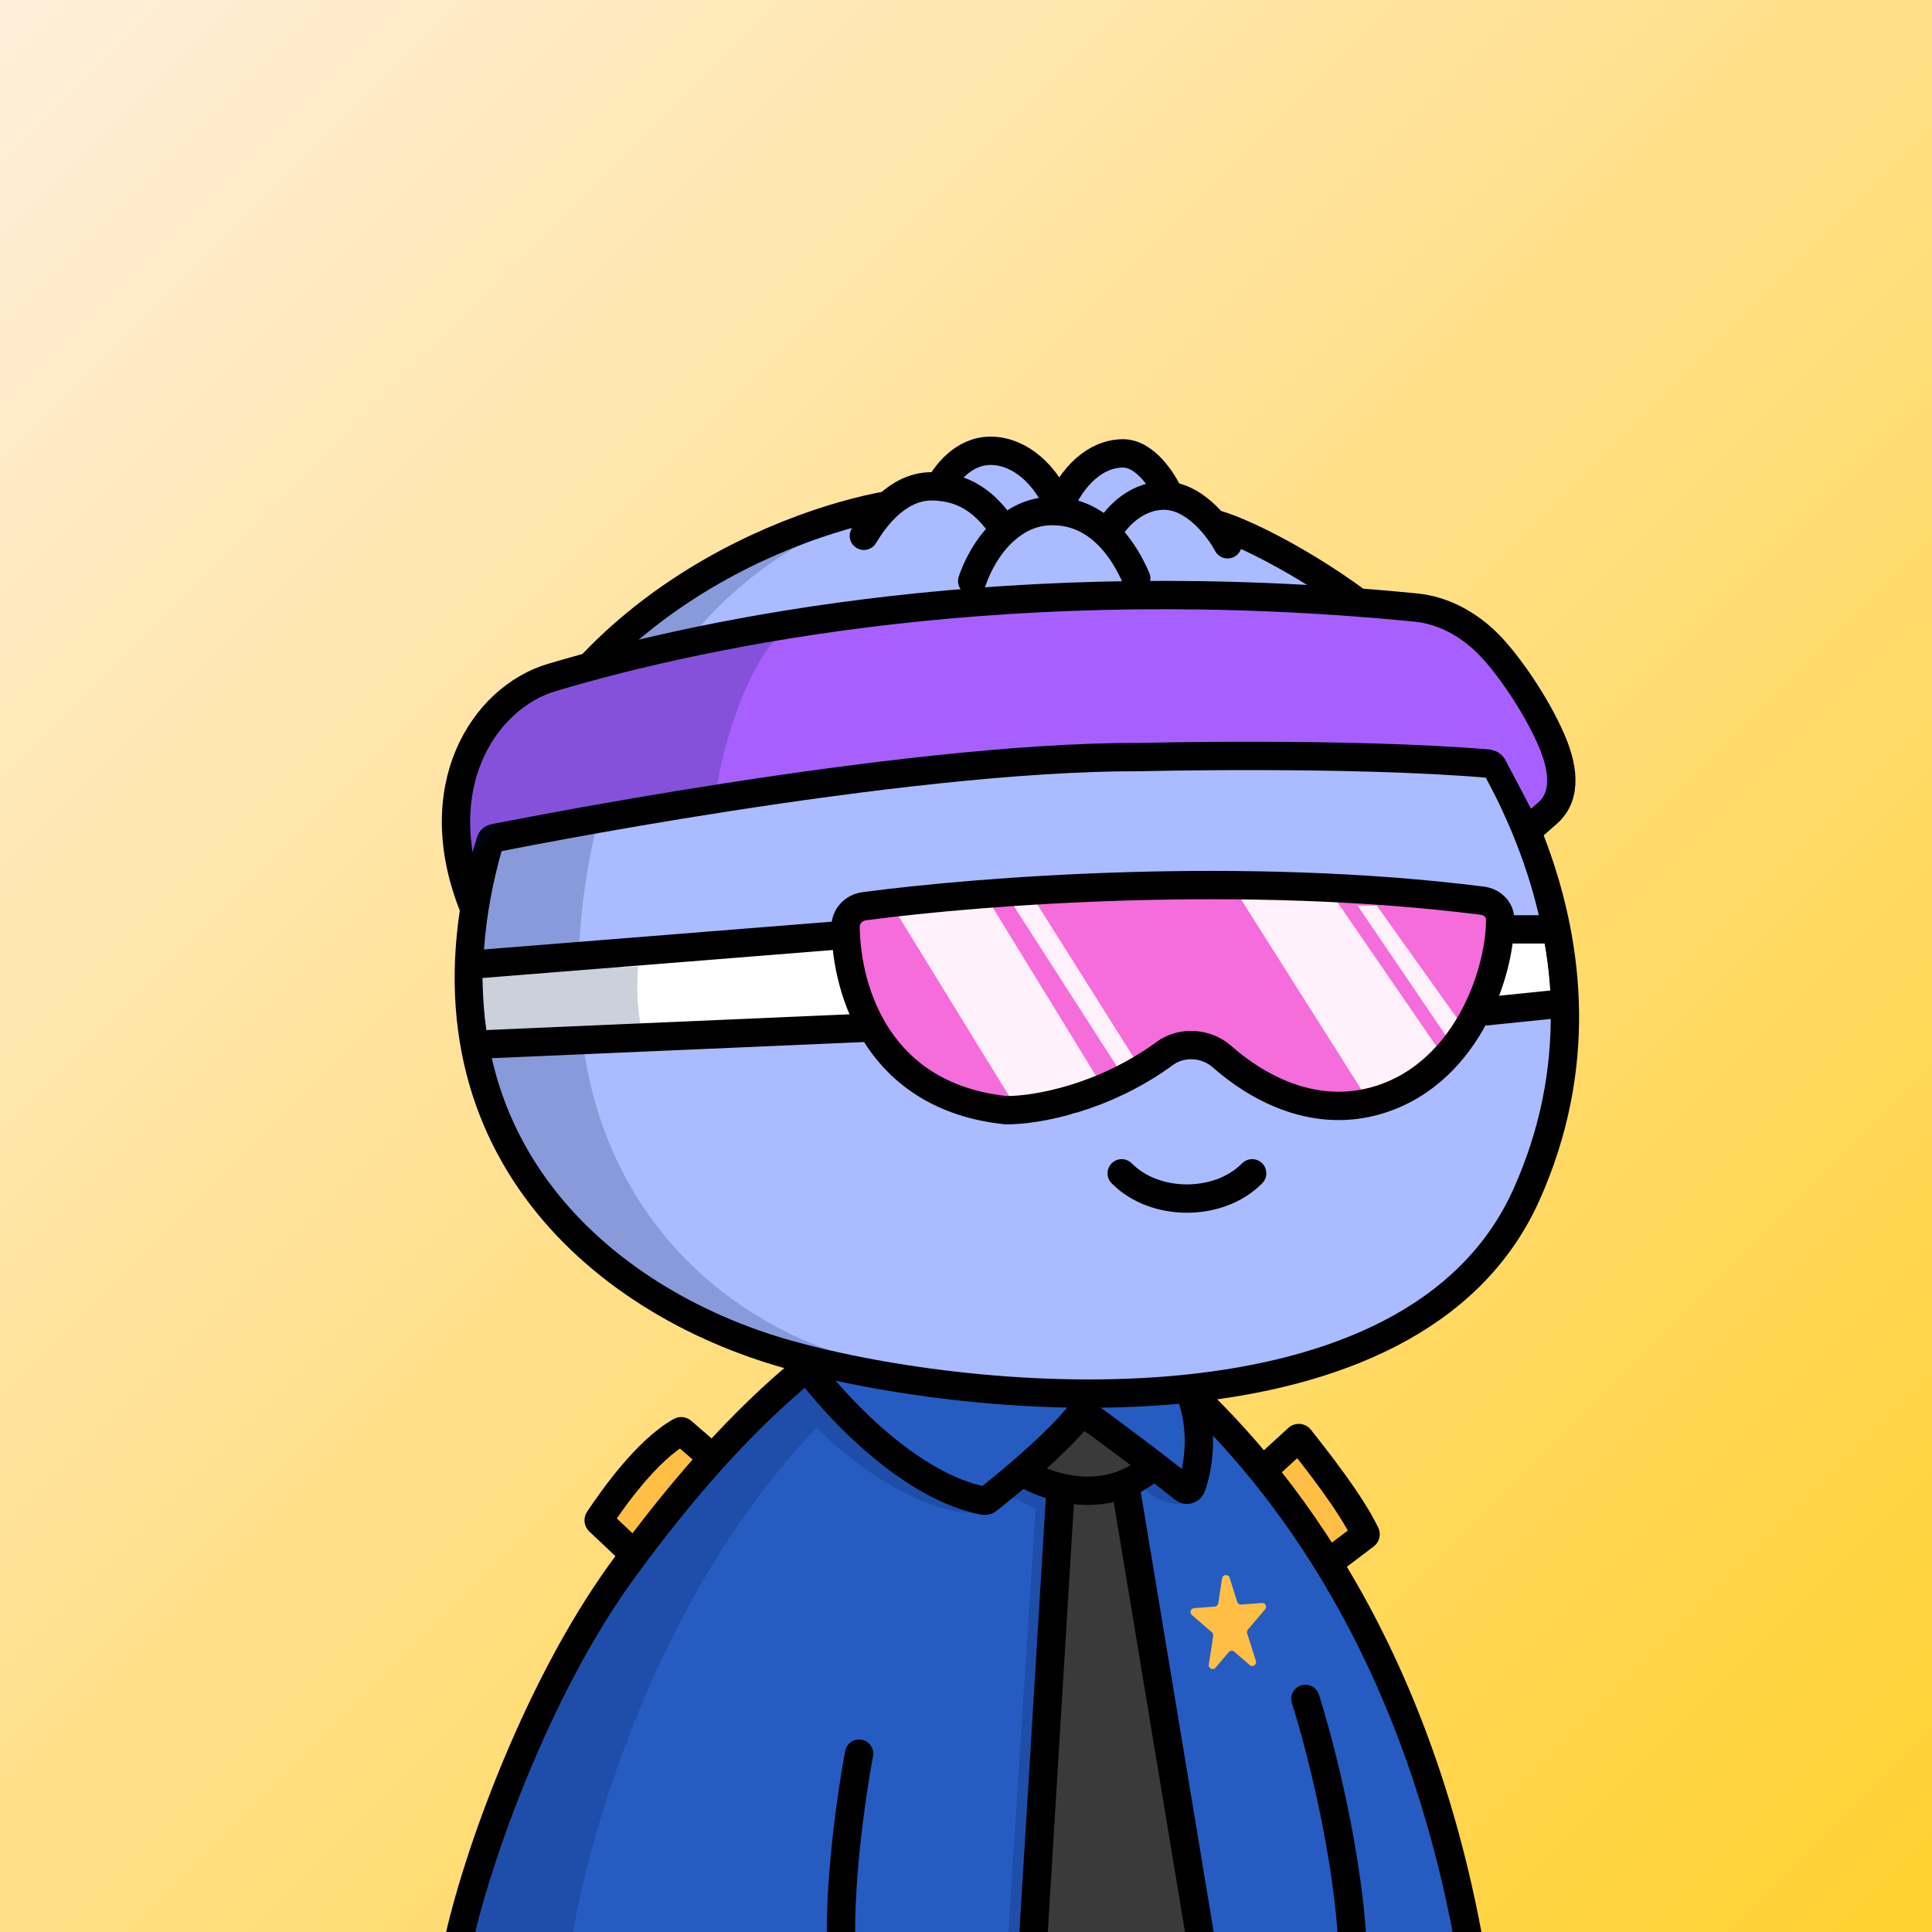
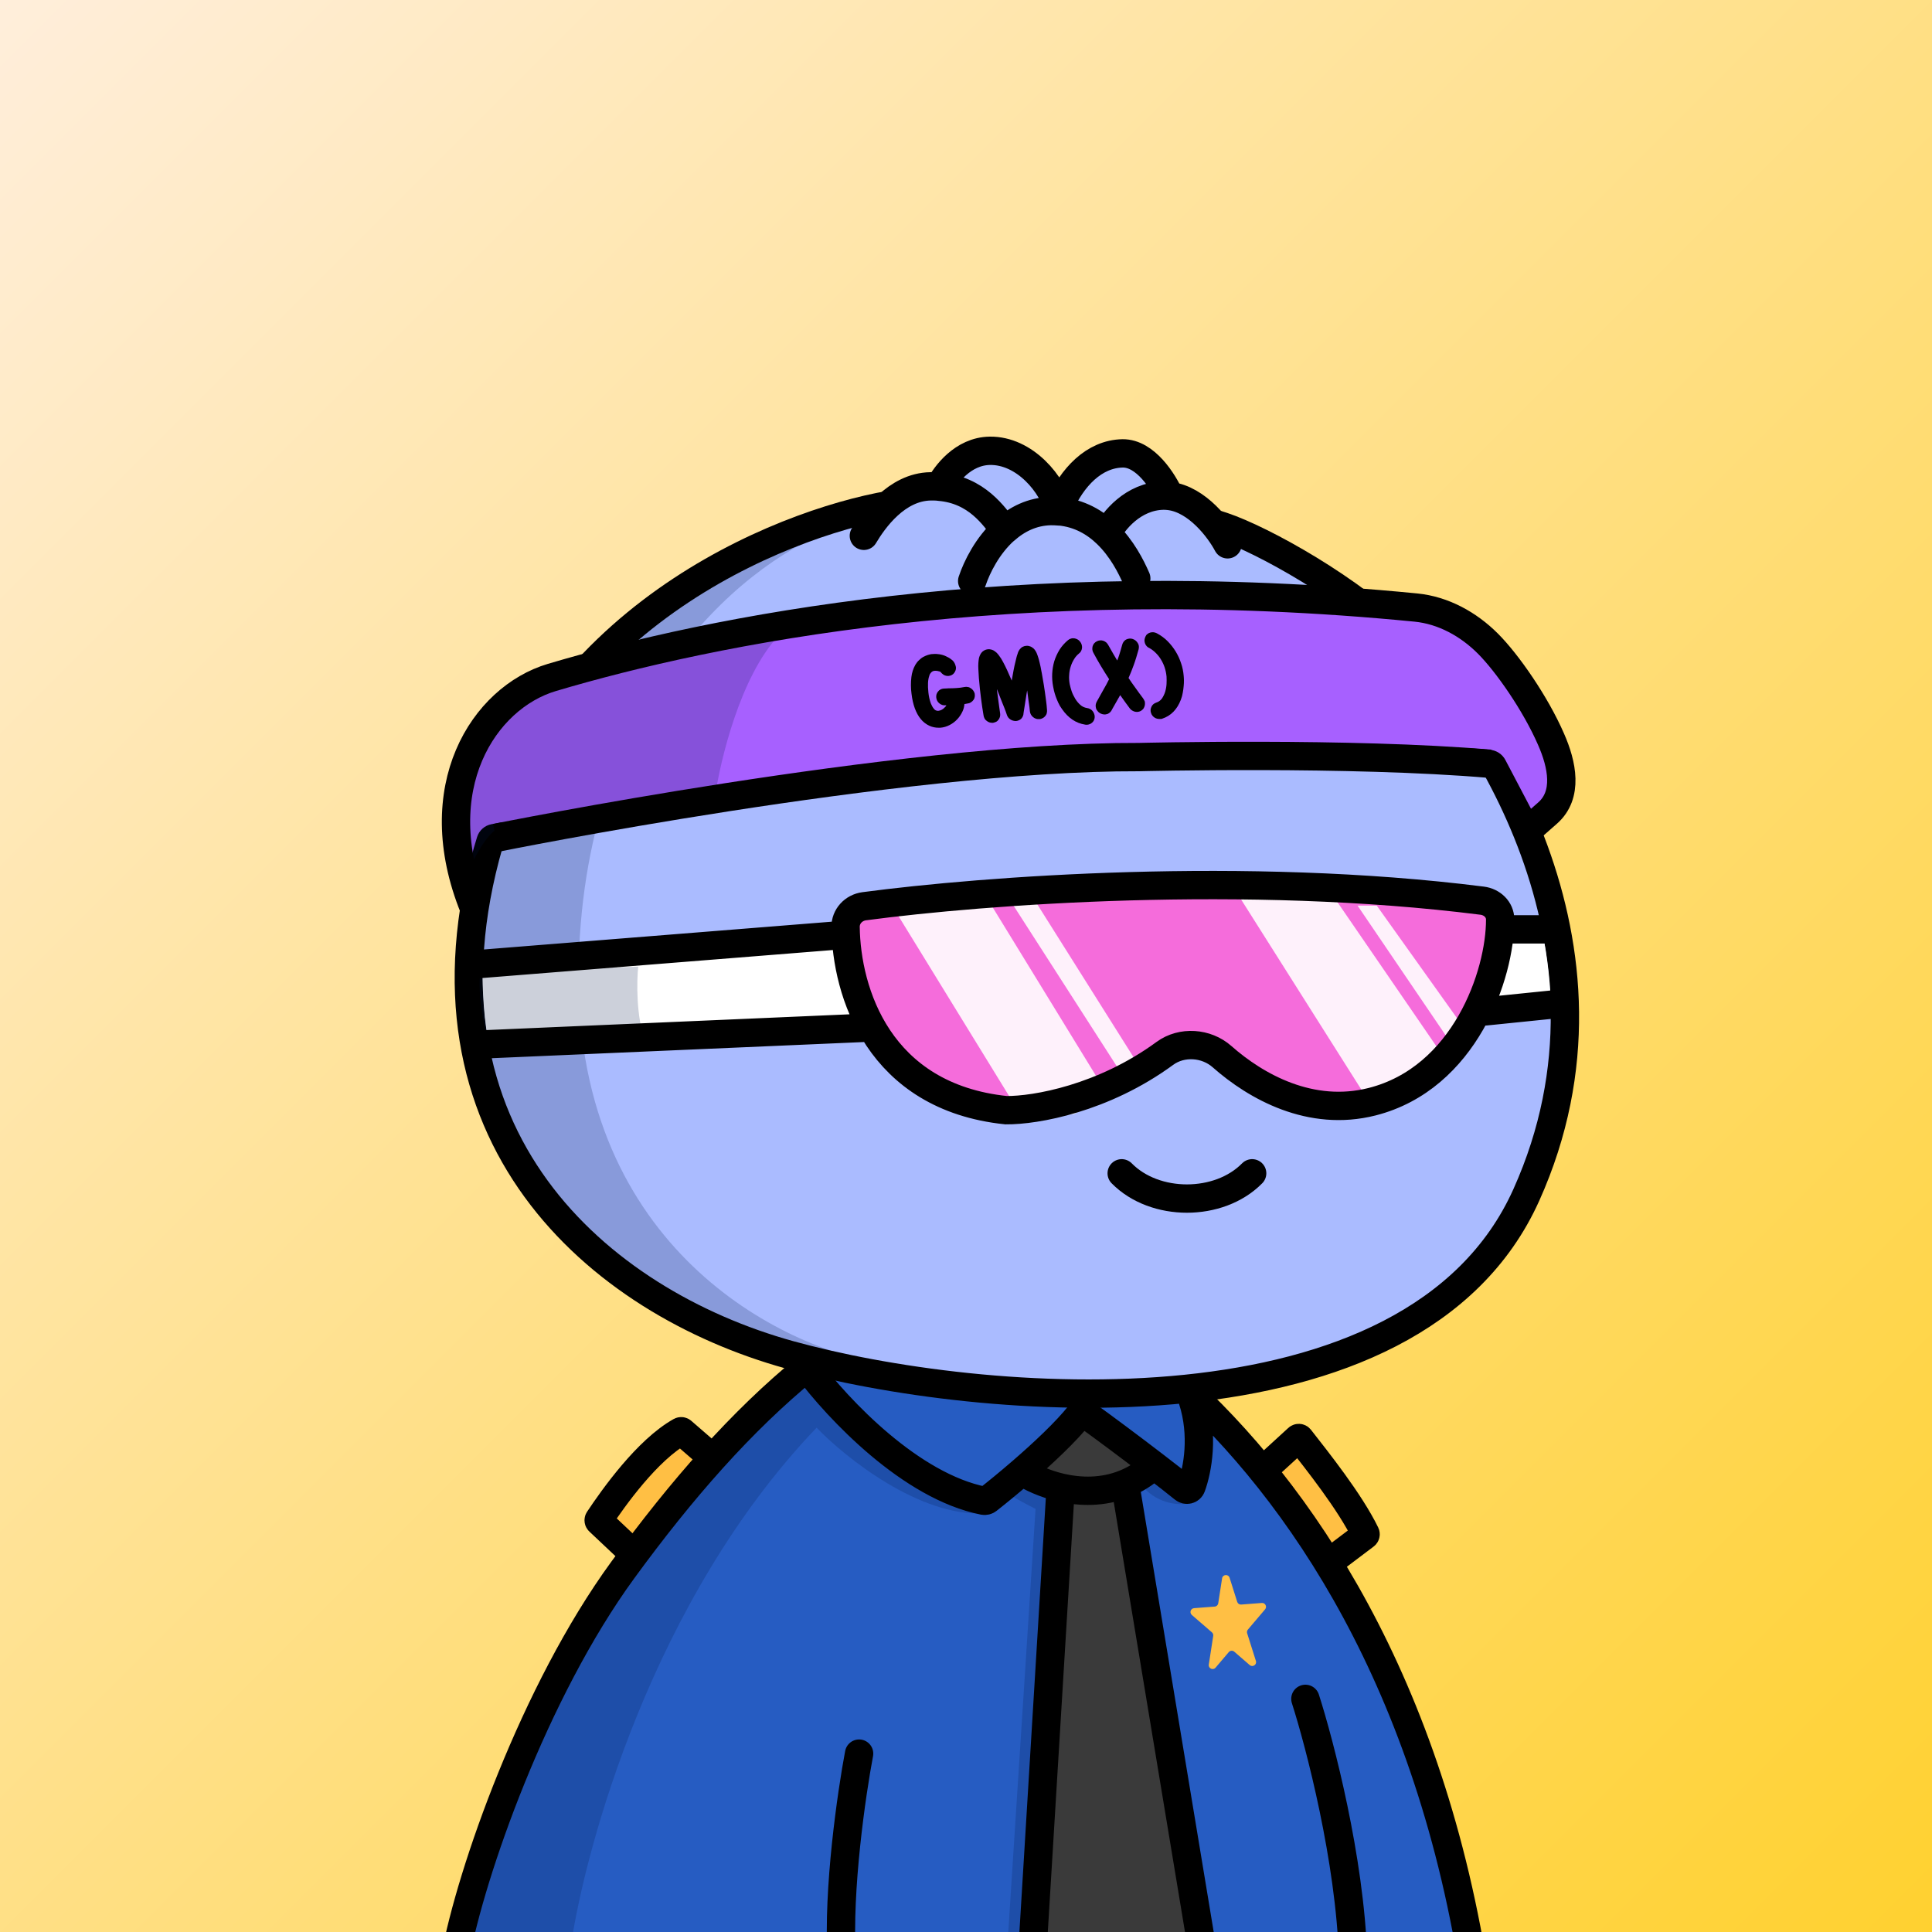
<svg xmlns="http://www.w3.org/2000/svg" preserveAspectRatio="xMidYMin meet" fill="none" viewBox="0 0 1500 1500">
  <g>
    <path fill="url(#prefix__paint0_linear_53_28789)" d="M0 0h1500v1500H0z" />
    <defs>
      <linearGradient id="prefix__paint0_linear_53_28789" x1="1500" y1="1500" x2="0" y2="0" gradientUnits="userSpaceOnUse">
        <stop stop-color="#FFD130" />
        <stop offset="1" stop-color="#FFEEDB" />
      </linearGradient>
    </defs>
    <g clip-path="url(#clip0_481_295)">
      <path d="M380.5 1417.5L349.5 1509L1140 1510L1111 1376.5L1038 1230L991.5 1152C965.167 1110.5 892.5 1024.6 812.5 1013C732.5 1001.4 660.167 1039.17 634 1059.5L568.5 1115.5L465 1243.5L380.5 1417.5Z" fill="#265CC2" />
      <path d="M409.87 1339.62C462.691 1207.98 569.086 1113.24 605.384 1082.33L632.5 1058L637.5 1059.48C599.917 1079.63 651 1067.5 648.91 1093.5L659.5 1099.5L764.5 1175C714.1 1177.8 656.5 1131.81 634 1108.47C506.332 1241.92 454.501 1434.51 443.159 1511H353.699C350.414 1508.73 357.049 1471.27 409.87 1339.62Z" fill="#001647" fill-opacity="0.2" />
      <path d="M842 1179L826.5 1505H806L819 1213.5L824 1160.5L871.5 1156.5C874.333 1159.5 879.4 1166.7 877 1171.5C874.6 1176.3 852.667 1178.5 842 1179Z" fill="#001647" fill-opacity="0.2" />
      <path d="M804 1171.5L782.5 1505H798.5L817.5 1158L794 1147.5C788.667 1150.5 779.2 1157.3 784 1160.5C788.8 1163.7 799.333 1169.17 804 1171.5Z" fill="#001647" fill-opacity="0.2" />
      <path d="M887.5 1154.5C899.9 1168.5 916.667 1168.33 921 1167.5L899 1147.5L887.5 1154.5Z" fill="#001647" fill-opacity="0.2" />
      <path d="M550 1130.5L486 1207L466 1181.5L522.5 1113.5L550 1130.5Z" fill="#FFBF44" />
      <path d="M1014.5 1126.5L988.5 1145.5L1034 1215.5L1059.5 1197L1014.5 1126.5Z" fill="#FFBF44" />
      <path d="M821.5 1160L798 1507.5H936L875 1145L902.5 1139.5L842.5 1101L792 1145L821.5 1160Z" fill="#3A3A3A" />
      <path d="M353.5 1519.5C365.5 1454.33 414.5 1313.6 483.5 1219C529.307 1156.2 575.854 1103.13 626.504 1061.8M1142.5 1519.5C1103.44 1290.29 1000.08 1146.05 905.02 1064.27C826.037 996.323 710.273 994.302 629.137 1059.66C628.258 1060.37 627.38 1061.08 626.504 1061.8M1013.5 1319C1024.83 1354.33 1048.1 1443.9 1050.5 1519.5M667 1361.5C661.167 1392.33 650.3 1467.1 653.5 1519.5M926 1087C934.762 1114.34 929.833 1141.11 925.003 1154.27C924.105 1156.72 921.076 1157.36 919.054 1155.71C913.678 1151.34 905.408 1144.87 896 1137.66M793.42 1142.5C783.296 1151.26 773.753 1159.03 766.905 1164.4C766.012 1165.1 764.867 1165.39 763.753 1165.17C707.225 1153.99 651.021 1094.56 626.504 1061.8M793.42 1142.5C809.829 1128.31 827.763 1111.55 838.219 1098.32C839.228 1097.04 841.056 1096.75 842.381 1097.69C856.424 1107.73 878.238 1124.04 896 1137.66M793.42 1142.5C800.317 1146.99 810.966 1152 823.5 1154.93M896 1137.66C888.793 1144.19 881.197 1148.81 873.5 1151.94M823.5 1154.93L802 1508M823.5 1154.93C838.529 1158.44 856.268 1158.95 873.5 1151.94M873.5 1151.94L932.5 1508M490.5 1205L465.114 1181.08C464.759 1180.74 464.686 1180.22 464.956 1179.81C476.299 1162.78 502.545 1125.78 528.398 1111.33C528.762 1111.13 529.209 1111.18 529.524 1111.45L551.5 1130.5M985 1137.5L1007.7 1116.72C1008.13 1116.33 1008.79 1116.37 1009.15 1116.83C1022.41 1133.79 1048.09 1165.95 1060.15 1190.77C1060.36 1191.2 1060.22 1191.71 1059.83 1191.99L1034 1211.5" stroke="black" stroke-width="22" stroke-linecap="round" />
      <path d="M948.828 1225.43C949.312 1222.29 953.697 1221.96 954.654 1224.98L960.57 1243.69C960.99 1245.01 962.271 1245.88 963.66 1245.77L979.699 1244.54C982.357 1244.34 983.941 1247.44 982.216 1249.47L968.853 1265.21C968.185 1266 967.969 1267.08 968.28 1268.06L975.083 1289.57C975.995 1292.45 972.547 1294.72 970.259 1292.74L958.271 1282.36C957.01 1281.27 955.1 1281.42 954.02 1282.69L943.759 1294.78C941.801 1297.08 938.046 1295.37 938.507 1292.38L941.944 1270.08C942.101 1269.06 941.723 1268.03 940.943 1267.36L925.332 1253.84C923.316 1252.1 924.408 1248.79 927.066 1248.58L943.104 1247.35C944.494 1247.25 945.627 1246.2 945.839 1244.82L948.828 1225.43Z" fill="#FFBF44" />
    </g>
    <defs>
      <clipPath id="clip0_481_295">
        <rect width="1500" height="1500" fill="white" />
      </clipPath>
    </defs>
    <g clip-path="url(#clip0_497_1194)">
      <path d="M379.667 654.812C432.345 471.574 618.472 401.981 699.114 390.653C740.985 382.718 849.655 375.215 949.364 408.675C980 418.956 1049.88 457.388 1091.92 499.818C1144.47 552.856 1272.97 732.052 1185.05 927.725C1097.12 1123.4 758.414 1092.29 612.749 1051.82C464.472 1010.63 314.48 881.563 379.667 654.812Z" fill="#AABBFF" />
      <path d="M449.293 747.204C454.734 531.068 585.306 432.345 649.911 410C432.292 459.565 365.296 655.455 364 747.204C377.99 984.871 584.496 1053.43 681 1058C601.498 1044.46 443.853 963.339 449.293 747.204Z" fill="#001647" fill-opacity="0.2" />
      <path d="M379.667 654.812C432.345 471.574 618.472 401.981 699.114 390.653C740.985 382.718 849.655 375.215 949.364 408.675C980 418.956 1049.88 457.388 1091.92 499.818C1144.47 552.856 1272.97 732.052 1185.05 927.725C1097.12 1123.4 758.414 1092.29 612.749 1051.82C464.472 1010.63 314.48 881.563 379.667 654.812Z" stroke="black" stroke-width="22" stroke-linecap="round" />
    </g>
    <defs>
      <clipPath id="prefix__clip0_299_662">
        <path fill="#fff" d="M0 0h1500v1500H0z" />
      </clipPath>
    </defs>
    <g clip-path="url(#clip0_624_3550)">
      <path d="M860.753 778.254C855.989 772.147 849.895 767.208 842.935 763.81C835.975 760.413 828.332 758.647 820.587 758.647C812.842 758.647 805.198 760.413 798.238 763.81C791.278 767.208 785.184 772.147 780.42 778.254" stroke="black" stroke-width="22" stroke-miterlimit="10" stroke-linecap="round" />
      <path d="M870.881 910.959C896.594 937.099 946.448 937.099 972.168 910.959" stroke="black" stroke-width="22" stroke-miterlimit="10" stroke-linecap="round" />
      <path d="M1052.5 778.254C1047.74 772.147 1041.64 767.208 1034.68 763.81C1027.72 760.413 1020.08 758.647 1012.33 758.647C1004.59 758.647 996.946 760.413 989.985 763.81C983.025 767.208 976.931 772.147 972.167 778.254" stroke="black" stroke-width="22" stroke-miterlimit="10" stroke-linecap="round" />
    </g>
    <defs>
      <clipPath id="clip0_624_3550">
        <rect width="1500" height="1500" fill="white" />
      </clipPath>
    </defs>
    <g clip-path="url(#clip0_925_1221)">
      <path d="M777.796 860C685.697 848.775 660.871 768.614 659.97 729.937C656.078 723.892 664.834 710.508 669.699 704.571L759.419 694.857L912.917 690L1139.92 698.635L1161 711.587L1157.22 758L1137.22 800.635L1113.44 838.952L1058.85 856.222L1022.64 849.206L962.101 828.159L920.484 813.587L863.192 842.19L777.796 860Z" fill="#F56CDB" />
      <path d="M690.196 699.224L763.942 693.424L860.722 851.244L833.96 864.946L794.601 869.089L690.196 699.224Z" fill="white" fill-opacity="0.9" />
      <path d="M781.871 695.304L801.049 695.304L884.919 828.487L873.319 837.602L781.871 695.304Z" fill="white" fill-opacity="0.9" />
      <path d="M958.357 690.074L1034.53 694.827L1119.67 818.835L1095.84 839.835L1062.61 854.919L958.357 690.074Z" fill="white" fill-opacity="0.9" />
      <path d="M1054 703.114L1068.91 703.114L1136.86 798.404L1127.74 811.662L1054 703.114Z" fill="white" fill-opacity="0.9" />
      <path d="M380.533 812.923C375.5 796.5 374.5 765 374.5 751L651.28 726.616L670.756 799.308L380.533 812.923Z" fill="white" />
      <path d="M1152.8 782.616L1167.95 724.462L1197.05 722.039C1201.5 741 1204.5 770 1204 784.5L1152.8 782.616Z" fill="white" />
      <path d="M501 809C493.8 789.4 494.333 761.833 495.5 750.5L373 754.5C370.2 772.1 377.166 802.167 379.5 815L501 809Z" fill="#001647" fill-opacity="0.2" />
      <path d="M653.87 725.984L365.663 749.005M669.935 798.066L372 811M1152.99 785.259L1210.28 779.417M1165.96 721.569L1206.5 721.569M781.167 861.953C682.013 851.636 657.16 770.149 656.503 719.768C656.395 711.426 662.733 704.694 671.004 703.598C763.882 691.282 967.052 676.004 1150.78 699.286C1158.48 700.261 1164.71 706.141 1164.73 713.901C1164.84 756.804 1137.12 837.115 1065.29 855.363C1017.69 867.452 975.216 843.757 948.769 820.361C936.589 809.587 917.535 808.228 904.418 817.837C856.527 852.92 804.134 862.105 781.167 861.953Z" stroke="black" stroke-width="22" stroke-linecap="round" />
    </g>
    <defs>
      <clipPath id="clip0_925_1221">
        <rect width="1500" height="1500" fill="white" />
      </clipPath>
    </defs>
    <style type="text/css">
	.st0{fill:#AABBFF;}
	.st1{fill:none;stroke:#000000;stroke-width:22;stroke-linecap:round;}
	.st2{fill:#A760FF;}
	.st3{fill:#001647;fill-opacity:0.2;}
	.st4{fill:none;stroke:#000000;stroke-width:22;}
</style>
    <path class="st0" d="M711.9,381.5L669.1,415l85.8,42c31.2-0.5,101.1-2.4,131.5-5.8c30.4-3.5,60.3-20.5,71.4-28.6l-45-35.2  l-22.1-27.1l-38.7-7.3l-35.4,36l-5.6-18.9l-31.9-12.7l-31.1,5.3L711.9,381.5z" />
    <path class="st1" d="M754.8,451.1c3.6-10.8,11.8-27.5,25.3-39.6 M882.2,449.1c-4.1-9.4-11.2-23.4-22.8-34.6 M670.7,416  c7.5-12.6,25.3-37.9,51.7-38.4c2.4,0,4.7,0,6.9,0.2 M780.1,411.6c9.4-8.4,21.2-14.5,35.7-14.8c2.4,0,4.7,0.1,6.9,0.3 M780.1,411.6  c-8.2-10.7-21.7-31.3-50.8-33.7 M953.1,422.6c-6.3-11.9-23.5-34.8-45-37.5 M859.4,414.5c4.8-9.7,20.2-29.3,43.9-29.7  c1.6,0,3.2,0.1,4.8,0.3 M859.4,414.5c-9.2-8.9-21.2-16-36.8-17.5 M729.3,377.9c4.8-9.2,18.3-27.6,39.2-27.9  c26.9-0.4,49,25.8,54.1,47.1 M908.1,385.1c-4.8-10.8-18.7-33.3-36.5-33.1c-22.2,0.4-39.3,18.7-49,41" />
    <path class="st2" d="M370.4,649.9c-3.5,11-6.3,22.8-8.2,31c-0.2,0.9-0.7,1.7-1.3,2.3c-0.7,0.6-1.5,1-2.4,1.1  c-0.9,0.1-1.8-0.1-2.6-0.5c-0.8-0.4-1.4-1.1-1.8-1.9c-1.2-2.4-2.2-5-3-7.6c-3-9.8,2.8-22.3,0.4-27.3c-2.4-5.1-0.8-14.6,1.1-22.2  c1.5-6,2.6-12.2,3.3-18.3c0.2-2-0.5-14.4,0.9-18c1.1-3,6.9-15.4,8.9-19.6c0.4-0.9,1.1-1.6,1.9-2l30.1-19.9c0.2-0.1,3.5-12,3.7-12.1  l84.5-18.8c0.1-0.1,0.3-0.1,0.4-0.1l97.6-23.3c0.2,0,0.4-0.1,0.5-0.1l95.5-10.7l127.1-17.4c0.2,0,0.3,0,0.5,0l163.3-2.5l0.5,0l0.1,0  c4.3,0.4,54.5,4.6,67.9,4.9c14,0.3,47,2.7,62.9,4.9c15.8,2.3,23.6,7.6,29.2,11.7c5.6,4,25.9,9.2,32.6,16.8  c6.7,7.6,23.8,40.3,22.8,41.1c-4.3,3.3,19.8,35.2,22.2,41.4c0.2,0.6,0.3,1.2,0.3,1.8l4,29.9c0,1.1-0.5,2-1.2,2.8l-14.4,15.2  c-0.5,0.5-1.1,0.9-1.8,1.2c-0.7,0.2-1.4,0.3-2.2,0.1c-0.7-0.1-1.4-0.4-2-0.9c-0.6-0.5-1-1.1-1.3-1.7l-21.6-41.1  c-2.4-4.6-7-7.6-12.2-8l-18.7-1.4l-114.8,2.4L812,589.5l-0.4,0l-281,34.1l-0.2,0l-116.9,20.5c-0.8,0.1-1.6,0.1-2.3-0.2l-14.1-5.4  c-0.7-0.3-1.6-0.4-2.3-0.2l-5.8,0.2l-7.4,1.4C376.3,640.9,372,644.7,370.4,649.9z" />
    <path class="st3" d="M604.4,493.6c-29.7,32-45.2,96.8-49.3,125.1c-51.4,7.1-156.6,21.9-166.4,23.8c-9.8,2-21.7,25.5-26.4,37  l-12.6-31.8l6.8-50.1c3-6.9,3.2-26.6,27.7-50c24.5-23.4,95.5-37,127.9-40.8L604.4,493.6z" />
    <path class="st4" d="M1185.7,645.2l15.8-13.9c16.2-14.2,11.4-37.7,2.7-57.4c-12-27.6-33.9-59.1-49-74.2  c-15.1-15.1-34.6-25.9-55.9-28c-311.8-30.6-547.8,17.7-670.9,54.3c-52.9,15.8-98.2,85.6-60.4,178.9" />
    <path class="st4" d="M385,650.5c0,0,313-63.3,499.3-62.7c0,0,164.2-4.1,272.7,5.2" />
    <g>
-       <path d="M753.8,534.4c-0.7-0.5-1.5-0.9-2.4-1c-0.9-0.2-1.7-0.2-2.6,0c-2,0.4-4.1,0.7-6.1,0.8c-1.7,0.1-3.5,0.2-5.3,0.2   c-0.7,0-1.5,0-2.3,0.1c-0.7,0-1.5,0.1-2.3,0.1l-0.1,0l-0.1,0c-0.9,0.1-1.7,0.3-2.4,0.7c-0.8,0.4-1.4,0.9-1.9,1.6   c-0.5,0.6-1,1.4-1.2,2.2c-0.2,0.8-0.3,1.6-0.2,2.4c0.1,0.9,0.3,1.7,0.7,2.5c0.4,0.8,1,1.5,1.6,2c0.7,0.6,1.4,1,2.3,1.3   c0.8,0.3,1.7,0.3,2.5,0.3c0.3,0,0.6,0,0.8,0c-0.3,0.6-0.7,1.1-1.2,1.5l-0.1,0.1c-1.3,1.5-3.1,2.5-5.1,2.7c-0.6,0-1.3-0.1-1.9-0.4   c-0.6-0.3-1.1-0.7-1.5-1.3c-1-1.2-1.7-2.6-2.3-4.1c-1-2.7-1.6-5.6-1.9-8.5c-0.6-5.6-0.4-9.9,0.7-12.9l0-0.1c0.2-0.7,0.5-1.4,1-2   c0.4-0.6,1-1,1.6-1.4c0.5-0.2,1.1-0.4,1.7-0.4c0.6,0,1.3,0,1.9,0.1c0.6,0.1,1.1,0.2,1.7,0.4c0.3,0.1,0.6,0.2,0.8,0.3   c0.6,0.9,1.5,1.7,2.4,2.3c1.2,0.7,2.5,1,3.9,0.9c0.9-0.1,1.7-0.3,2.4-0.7c0.8-0.4,1.4-0.9,1.9-1.6c0.5-0.7,0.9-1.4,1.2-2.3   c0.2-0.8,0.3-1.7,0.1-2.6c-0.2-0.9-0.5-1.8-0.9-2.6c-0.6-1.2-1.5-2.3-2.6-3c-1.2-1-2.6-1.8-4-2.4c-1.6-0.8-3.3-1.3-5.1-1.6   c-1.7-0.3-3.5-0.4-5.2-0.2c-1.3,0-2.6,0.3-3.9,0.7c-1.2,0.4-2.4,0.9-3.5,1.5c-1.3,0.7-2.4,1.6-3.4,2.6c-1.1,1-2,2.2-2.8,3.5   c-1.7,3-2.7,6.2-3.1,9.6c-0.5,4.3-0.5,8.6,0.1,12.9c1,8.5,3.4,15.1,7.2,19.7c1.8,2.2,4.1,4,6.7,5.2c2.2,1,4.6,1.5,7,1.5   c0.3,0,0.7,0,1,0l0.4,0l0.1,0c2.5-0.2,4.9-0.9,7.2-2.1c4.5-2.3,8-6.1,10.1-10.8c0.8-1.7,1.2-3.6,1.4-5.5c0.3,0,0.5-0.1,0.8-0.1   c0.7-0.1,1.4-0.3,2.1-0.4c0.9-0.1,1.7-0.5,2.4-1c0.7-0.5,1.3-1.1,1.8-1.8c0.5-0.7,0.8-1.5,0.9-2.4c0.1-0.9,0.1-1.7-0.1-2.6   C756.2,536.7,755.2,535.3,753.8,534.4z" />
-       <path d="M812.2,544.3c-0.3-2-0.6-4.2-0.9-6.7c-0.2-1.1-0.3-2.2-0.5-3.3c-0.2-1.4-0.4-2.9-0.7-4.4c-0.4-2.5-0.8-4.9-1.2-7l-0.3-1.5   c-0.4-2.5-0.9-4.8-1.4-6.8c-0.4-1.8-0.8-3.2-1.2-4.4c-0.3-1.1-0.8-2.3-1.2-3.3c-0.4-0.9-0.9-1.7-1.5-2.5c-0.5-0.7-1.2-1.3-1.9-1.7   c-0.8-0.6-1.8-1-2.8-1.2c-1-0.2-2.1-0.1-3.1,0.1c-1,0.3-1.9,0.7-2.7,1.4c-0.8,0.7-1.4,1.5-1.9,2.4c-0.4,0.8-0.7,1.6-0.9,2.4   c-0.3,0.8-0.6,1.7-0.8,2.6c-0.2,0.9-0.5,2-0.8,3.3c-0.5,1.9-1,4.3-1.5,6.9c-0.4,2.4-0.9,5-1.4,7.8c-2.5-5.9-4.7-10.7-6.6-14.2   c-1-2-2.2-3.9-3.6-5.7c-0.4-0.5-0.8-0.9-1.2-1.4c-0.4-0.4-0.8-0.8-1.3-1.1c-0.9-0.8-2-1.4-3.3-1.7c-0.8-0.2-1.7-0.3-2.5-0.2l-0.1,0   c-1,0.1-1.9,0.4-2.8,0.9c-0.9,0.5-1.6,1.1-2.2,1.9c-0.4,0.6-0.8,1.2-1.1,1.9c-0.4,0.8-0.6,1.7-0.8,2.5c-0.2,1.1-0.3,2.3-0.4,3.5   c-0.1,1.4-0.1,3,0,4.8c0.1,2,0.2,4.3,0.4,6.8c0.2,2.6,0.5,5.4,0.8,8.5c0.3,2.6,0.6,5.1,0.9,7.6c0.3,2.5,0.6,4.6,0.9,6.5   c0.3,1.9,0.6,4,1,6.3c0.1,0.9,0.4,1.7,0.8,2.5c0.4,0.8,1,1.4,1.7,1.9c1.2,1,2.7,1.5,4.2,1.5c0.2,0,0.4,0,0.5,0l0.3,0l0.2-0.1   c0.7-0.1,1.4-0.4,2.1-0.7c0.8-0.4,1.4-1,1.9-1.7c0.5-0.7,0.9-1.5,1.1-2.3c0.2-0.9,0.2-1.7,0.1-2.5c-0.3-2.1-0.6-4-0.8-5.7l-0.8-5.9   c-0.3-2.2-0.6-4.5-0.9-6.9l0-0.3c0.2,0.4,0.4,0.9,0.6,1.4l3.6,9.2c0.5,1.3,1,2.6,1.5,3.7c0.7,1.7,1.4,3.7,2.1,5.8   c0.5,1.4,1.4,2.6,2.7,3.4c1.2,0.8,2.7,1.2,4.1,1.2l0.1,0l0.1,0c1.4-0.1,2.8-0.7,3.9-1.6c1-1,1.7-2.3,1.9-3.7l0-0.2l0,0   c0-0.2,0.1-0.7,0.2-1.5c0.2-1.1,0.4-2.6,0.7-4.4c0.3-1.8,0.6-4,1-6.4c0.3-1.9,0.6-4,1-6c0.2,1.5,0.4,3,0.6,4.5   c0.3,2.3,0.5,4.3,0.8,6c0.3,1.7,0.5,3.7,0.7,5.8c0.2,1.8,1.1,3.3,2.4,4.4c0.7,0.6,1.4,1,2.3,1.3c0.8,0.3,1.6,0.3,2.5,0.3l0.1,0   l0.1,0c0.9,0,1.7-0.3,2.5-0.7c0.8-0.4,1.4-0.9,2-1.6c0.6-0.7,1-1.4,1.2-2.3c0.2-0.8,0.3-1.7,0.2-2.5   C812.7,548.5,812.5,546.3,812.2,544.3z" />
-       <path d="M848.4,552.2c-0.5-0.7-1.2-1.3-2-1.7c-0.8-0.4-1.6-0.7-2.5-0.8c-1.9-0.3-3.7-1.1-5.1-2.4c-1.6-1.4-2.9-3-4-4.8   c-1.1-1.9-2.1-3.8-2.8-5.9c-0.6-1.8-1.1-3.7-1.5-5.5c-0.4-2.3-0.6-4.7-0.4-7c0.1-2.2,0.5-4.5,1.2-6.6c0.6-2,1.5-3.9,2.6-5.7   c1-1.7,2.3-3.2,3.8-4.4c0.7-0.5,1.3-1.2,1.7-2c0.4-0.8,0.6-1.6,0.7-2.5c0.1-1.8-0.5-3.5-1.6-4.8c-0.5-0.7-1.2-1.3-2-1.7   c-0.8-0.4-1.6-0.7-2.4-0.8c-0.9-0.1-1.7-0.1-2.6,0.2c-0.8,0.2-1.6,0.6-2.3,1.2c-2.5,2.1-4.7,4.5-6.5,7.3c-1.8,2.9-3.2,6-4.2,9.2   c-1.8,6.2-2.1,12.9-0.9,19.3c0.2,1,0.5,2.2,0.7,3.4c0.4,1.5,0.8,3,1.3,4.4c0.6,1.6,1.2,3.2,2,4.9c0.8,1.8,1.8,3.5,3,5.1   c4.8,6.9,10.8,10.9,17.9,12c0.2,0,0.5,0.1,0.7,0.1c0.1,0,0.2,0,0.3,0l0.5,0c1.5-0.1,2.9-0.7,4-1.7c1.1-1,1.8-2.4,1.9-3.9   c0.1-0.9,0-1.7-0.3-2.6C849.3,553.6,848.9,552.8,848.4,552.2z" />
-       <path d="M887.5,542.2c-2.2-2.9-4.3-5.8-6.2-8.5c-1.8-2.4-3.5-4.9-5.1-7.3c1.4-3.2,2.8-6.6,4-10c1.4-3.8,2.6-7.9,3.8-12.2   c0.2-0.8,0.3-1.7,0.2-2.6c-0.1-0.9-0.4-1.7-0.9-2.4c-0.9-1.5-2.3-2.6-3.9-3.1c-0.8-0.3-1.7-0.4-2.5-0.3c-0.9,0.1-1.7,0.3-2.5,0.7   c-0.8,0.4-1.4,1-2,1.7c-0.5,0.7-0.9,1.5-1.1,2.3c-0.8,3-1.6,5.6-2.3,7.9c-0.5,1.5-1,3-1.6,4.4c-1-1.6-1.9-3.2-2.8-4.7   c-1.4-2.4-2.8-4.8-4.1-7.2c-0.4-0.8-1-1.5-1.6-2.1c-0.7-0.6-1.5-1-2.3-1.3c-0.8-0.3-1.7-0.4-2.6-0.3c-0.9,0.1-1.7,0.3-2.4,0.7   c-0.8,0.4-1.5,0.9-2.1,1.6c-0.6,0.7-1,1.5-1.2,2.3c-0.2,0.8-0.3,1.7-0.2,2.6c0.1,0.9,0.4,1.7,0.8,2.4c3.6,6.8,7.8,13.7,12.2,20.5   c-1.4,2.8-2.8,5.5-4.3,8c-1.6,2.8-3.2,5.7-4.8,8.6l-0.5,0.9c-0.4,0.8-0.7,1.6-0.8,2.4c-0.1,0.9,0,1.7,0.2,2.5   c0.2,0.9,0.6,1.6,1.2,2.3c0.5,0.7,1.2,1.3,1.9,1.7c1.1,0.6,2.3,1,3.6,1c0.2,0,0.3,0,0.5,0c1-0.1,2.1-0.4,2.9-1   c0.9-0.6,1.6-1.4,2.1-2.3l0.4-0.8c1.1-1.9,2.2-3.9,3.3-5.8l0.4-0.7c0.8-1.4,1.6-2.9,2.5-4.4c0.4,0.5,0.7,1,1.1,1.5   c0.6,0.8,1.1,1.6,1.7,2.4c1,1.5,2.1,2.9,3.2,4.4l1.4,1.9c0.7,1,1.7,1.7,2.8,2.2c1,0.5,2.2,0.7,3.3,0.6c1.2-0.1,2.3-0.5,3.2-1.2   c0.7-0.5,1.3-1.1,1.7-1.9c0.4-0.7,0.7-1.6,0.8-2.4c0.1-0.9,0.1-1.8-0.1-2.6C888.4,543.7,888,542.9,887.5,542.2z" />
-       <path d="M919.2,528.1c0-1.2-0.1-2.3-0.2-3.5c-0.3-3.3-0.9-6.5-2-9.6c-1-3.1-2.4-6.2-4.1-9c-1.8-3-4-5.8-6.5-8.3   c-2.4-2.4-5.2-4.4-8.2-6c-0.8-0.4-1.6-0.7-2.5-0.8c-0.9-0.1-1.8,0-2.6,0.2c-0.8,0.2-1.6,0.6-2.3,1.2c-0.7,0.5-1.2,1.2-1.5,2   c-0.4,0.8-0.6,1.6-0.7,2.5c-0.1,0.9,0.1,1.7,0.3,2.5c0.3,0.9,0.7,1.6,1.3,2.3c0.6,0.7,1.3,1.2,2.1,1.5c1.8,1,3.5,2.3,5,3.8   c1.6,1.6,3,3.3,4.1,5.2c1.2,2,2.2,4.1,2.9,6.3c0.7,2.2,1.2,4.6,1.4,6.9c0.1,1.9,0.1,3.8,0,5.7c-0.1,2.1-0.5,4.2-1.1,6.2   c-0.6,1.9-1.5,3.7-2.6,5.3c-1.1,1.4-2.6,2.5-4.3,3c-0.8,0.3-1.6,0.7-2.2,1.2c-0.7,0.6-1.2,1.3-1.5,2c-0.4,0.8-0.6,1.6-0.7,2.5   c0,0.9,0.1,1.7,0.4,2.5c0.5,1.5,1.5,2.7,2.8,3.5c1.1,0.7,2.4,1,3.7,1c0.2,0,0.3,0,0.5,0l0.6,0l0.1,0c0.3,0,0.6-0.1,0.9-0.2   c6.7-2.2,11.6-7.1,14.5-14.7c0.7-1.8,1.2-3.6,1.5-5.5c0.3-1.8,0.6-3.5,0.7-5.1C919.2,531.1,919.2,529.6,919.2,528.1z" />
+       <path fill="black" d="M753.8,534.4c-0.7-0.5-1.5-0.9-2.4-1c-0.9-0.2-1.7-0.2-2.6,0c-2,0.4-4.1,0.7-6.1,0.8c-1.7,0.1-3.5,0.2-5.3,0.2   c-0.7,0-1.5,0-2.3,0.1c-0.7,0-1.5,0.1-2.3,0.1l-0.1,0l-0.1,0c-0.9,0.1-1.7,0.3-2.4,0.7c-0.8,0.4-1.4,0.9-1.9,1.6   c-0.5,0.6-1,1.4-1.2,2.2c-0.2,0.8-0.3,1.6-0.2,2.4c0.1,0.9,0.3,1.7,0.7,2.5c0.4,0.8,1,1.5,1.6,2c0.7,0.6,1.4,1,2.3,1.3   c0.8,0.3,1.7,0.3,2.5,0.3c0.3,0,0.6,0,0.8,0c-0.3,0.6-0.7,1.1-1.2,1.5l-0.1,0.1c-1.3,1.5-3.1,2.5-5.1,2.7c-0.6,0-1.3-0.1-1.9-0.4   c-0.6-0.3-1.1-0.7-1.5-1.3c-1-1.2-1.7-2.6-2.3-4.1c-1-2.7-1.6-5.6-1.9-8.5c-0.6-5.6-0.4-9.9,0.7-12.9l0-0.1c0.2-0.7,0.5-1.4,1-2   c0.4-0.6,1-1,1.6-1.4c0.5-0.2,1.1-0.4,1.7-0.4c0.6,0,1.3,0,1.9,0.1c0.6,0.1,1.1,0.2,1.7,0.4c0.3,0.1,0.6,0.2,0.8,0.3   c0.6,0.9,1.5,1.7,2.4,2.3c1.2,0.7,2.5,1,3.9,0.9c0.9-0.1,1.7-0.3,2.4-0.7c0.8-0.4,1.4-0.9,1.9-1.6c0.5-0.7,0.9-1.4,1.2-2.3   c0.2-0.8,0.3-1.7,0.1-2.6c-0.2-0.9-0.5-1.8-0.9-2.6c-0.6-1.2-1.5-2.3-2.6-3c-1.2-1-2.6-1.8-4-2.4c-1.6-0.8-3.3-1.3-5.1-1.6   c-1.7-0.3-3.5-0.4-5.2-0.2c-1.3,0-2.6,0.3-3.9,0.7c-1.2,0.4-2.4,0.9-3.5,1.5c-1.3,0.7-2.4,1.6-3.4,2.6c-1.1,1-2,2.2-2.8,3.5   c-1.7,3-2.7,6.2-3.1,9.6c-0.5,4.3-0.5,8.6,0.1,12.9c1,8.5,3.4,15.1,7.2,19.7c1.8,2.2,4.1,4,6.7,5.2c2.2,1,4.6,1.5,7,1.5   c0.3,0,0.7,0,1,0l0.4,0l0.1,0c2.5-0.2,4.9-0.9,7.2-2.1c4.5-2.3,8-6.1,10.1-10.8c0.8-1.7,1.2-3.6,1.4-5.5c0.3,0,0.5-0.1,0.8-0.1   c0.7-0.1,1.4-0.3,2.1-0.4c0.9-0.1,1.7-0.5,2.4-1c0.7-0.5,1.3-1.1,1.8-1.8c0.5-0.7,0.8-1.5,0.9-2.4c0.1-0.9,0.1-1.7-0.1-2.6   C756.2,536.7,755.2,535.3,753.8,534.4z" />
+       <path fill="black" d="M812.2,544.3c-0.3-2-0.6-4.2-0.9-6.7c-0.2-1.1-0.3-2.2-0.5-3.3c-0.2-1.4-0.4-2.9-0.7-4.4c-0.4-2.5-0.8-4.9-1.2-7l-0.3-1.5   c-0.4-2.5-0.9-4.8-1.4-6.8c-0.4-1.8-0.8-3.2-1.2-4.4c-0.3-1.1-0.8-2.3-1.2-3.3c-0.4-0.9-0.9-1.7-1.5-2.5c-0.5-0.7-1.2-1.3-1.9-1.7   c-0.8-0.6-1.8-1-2.8-1.2c-1-0.2-2.1-0.1-3.1,0.1c-1,0.3-1.9,0.7-2.7,1.4c-0.8,0.7-1.4,1.5-1.9,2.4c-0.4,0.8-0.7,1.6-0.9,2.4   c-0.3,0.8-0.6,1.7-0.8,2.6c-0.2,0.9-0.5,2-0.8,3.3c-0.5,1.9-1,4.3-1.5,6.9c-0.4,2.4-0.9,5-1.4,7.8c-2.5-5.9-4.7-10.7-6.6-14.2   c-1-2-2.2-3.9-3.6-5.7c-0.4-0.5-0.8-0.9-1.2-1.4c-0.4-0.4-0.8-0.8-1.3-1.1c-0.9-0.8-2-1.4-3.3-1.7c-0.8-0.2-1.7-0.3-2.5-0.2l-0.1,0   c-1,0.1-1.9,0.4-2.8,0.9c-0.9,0.5-1.6,1.1-2.2,1.9c-0.4,0.6-0.8,1.2-1.1,1.9c-0.4,0.8-0.6,1.7-0.8,2.5c-0.2,1.1-0.3,2.3-0.4,3.5   c-0.1,1.4-0.1,3,0,4.8c0.1,2,0.2,4.3,0.4,6.8c0.2,2.6,0.5,5.4,0.8,8.5c0.3,2.6,0.6,5.1,0.9,7.6c0.3,2.5,0.6,4.6,0.9,6.5   c0.3,1.9,0.6,4,1,6.3c0.1,0.9,0.4,1.7,0.8,2.5c0.4,0.8,1,1.4,1.7,1.9c1.2,1,2.7,1.5,4.2,1.5c0.2,0,0.4,0,0.5,0l0.3,0l0.2-0.1   c0.7-0.1,1.4-0.4,2.1-0.7c0.8-0.4,1.4-1,1.9-1.7c0.5-0.7,0.9-1.5,1.1-2.3c0.2-0.9,0.2-1.7,0.1-2.5c-0.3-2.1-0.6-4-0.8-5.7l-0.8-5.9   c-0.3-2.2-0.6-4.5-0.9-6.9l0-0.3c0.2,0.4,0.4,0.9,0.6,1.4l3.6,9.2c0.5,1.3,1,2.6,1.5,3.7c0.7,1.7,1.4,3.7,2.1,5.8   c0.5,1.4,1.4,2.6,2.7,3.4c1.2,0.8,2.7,1.2,4.1,1.2l0.1,0l0.1,0c1.4-0.1,2.8-0.7,3.9-1.6c1-1,1.7-2.3,1.9-3.7l0-0.2l0,0   c0-0.2,0.1-0.7,0.2-1.5c0.2-1.1,0.4-2.6,0.7-4.4c0.3-1.8,0.6-4,1-6.4c0.3-1.9,0.6-4,1-6c0.2,1.5,0.4,3,0.6,4.5   c0.3,2.3,0.5,4.3,0.8,6c0.3,1.7,0.5,3.7,0.7,5.8c0.2,1.8,1.1,3.3,2.4,4.4c0.7,0.6,1.4,1,2.3,1.3c0.8,0.3,1.6,0.3,2.5,0.3l0.1,0   l0.1,0c0.9,0,1.7-0.3,2.5-0.7c0.8-0.4,1.4-0.9,2-1.6c0.6-0.7,1-1.4,1.2-2.3c0.2-0.8,0.3-1.7,0.2-2.5   C812.7,548.5,812.5,546.3,812.2,544.3z" />
+       <path fill="black" d="M848.4,552.2c-0.5-0.7-1.2-1.3-2-1.7c-0.8-0.4-1.6-0.7-2.5-0.8c-1.9-0.3-3.7-1.1-5.1-2.4c-1.6-1.4-2.9-3-4-4.8   c-1.1-1.9-2.1-3.8-2.8-5.9c-0.6-1.8-1.1-3.7-1.5-5.5c-0.4-2.3-0.6-4.7-0.4-7c0.1-2.2,0.5-4.5,1.2-6.6c0.6-2,1.5-3.9,2.6-5.7   c1-1.7,2.3-3.2,3.8-4.4c0.7-0.5,1.3-1.2,1.7-2c0.4-0.8,0.6-1.6,0.7-2.5c0.1-1.8-0.5-3.5-1.6-4.8c-0.5-0.7-1.2-1.3-2-1.7   c-0.8-0.4-1.6-0.7-2.4-0.8c-0.9-0.1-1.7-0.1-2.6,0.2c-0.8,0.2-1.6,0.6-2.3,1.2c-2.5,2.1-4.7,4.5-6.5,7.3c-1.8,2.9-3.2,6-4.2,9.2   c-1.8,6.2-2.1,12.9-0.9,19.3c0.2,1,0.5,2.2,0.7,3.4c0.4,1.5,0.8,3,1.3,4.4c0.6,1.6,1.2,3.2,2,4.9c0.8,1.8,1.8,3.5,3,5.1   c4.8,6.9,10.8,10.9,17.9,12c0.2,0,0.5,0.1,0.7,0.1c0.1,0,0.2,0,0.3,0l0.5,0c1.5-0.1,2.9-0.7,4-1.7c1.1-1,1.8-2.4,1.9-3.9   c0.1-0.9,0-1.7-0.3-2.6C849.3,553.6,848.9,552.8,848.4,552.2z" />
+       <path fill="black" d="M887.5,542.2c-2.2-2.9-4.3-5.8-6.2-8.5c-1.8-2.4-3.5-4.9-5.1-7.3c1.4-3.2,2.8-6.6,4-10c1.4-3.8,2.6-7.9,3.8-12.2   c0.2-0.8,0.3-1.7,0.2-2.6c-0.1-0.9-0.4-1.7-0.9-2.4c-0.9-1.5-2.3-2.6-3.9-3.1c-0.8-0.3-1.7-0.4-2.5-0.3c-0.9,0.1-1.7,0.3-2.5,0.7   c-0.8,0.4-1.4,1-2,1.7c-0.5,0.7-0.9,1.5-1.1,2.3c-0.8,3-1.6,5.6-2.3,7.9c-0.5,1.5-1,3-1.6,4.4c-1-1.6-1.9-3.2-2.8-4.7   c-1.4-2.4-2.8-4.8-4.1-7.2c-0.4-0.8-1-1.5-1.6-2.1c-0.7-0.6-1.5-1-2.3-1.3c-0.8-0.3-1.7-0.4-2.6-0.3c-0.9,0.1-1.7,0.3-2.4,0.7   c-0.8,0.4-1.5,0.9-2.1,1.6c-0.6,0.7-1,1.5-1.2,2.3c-0.2,0.8-0.3,1.7-0.2,2.6c0.1,0.9,0.4,1.7,0.8,2.4c3.6,6.8,7.8,13.7,12.2,20.5   c-1.4,2.8-2.8,5.5-4.3,8c-1.6,2.8-3.2,5.7-4.8,8.6l-0.5,0.9c-0.4,0.8-0.7,1.6-0.8,2.4c-0.1,0.9,0,1.7,0.2,2.5   c0.2,0.9,0.6,1.6,1.2,2.3c0.5,0.7,1.2,1.3,1.9,1.7c1.1,0.6,2.3,1,3.6,1c0.2,0,0.3,0,0.5,0c1-0.1,2.1-0.4,2.9-1   c0.9-0.6,1.6-1.4,2.1-2.3l0.4-0.8c1.1-1.9,2.2-3.9,3.3-5.8l0.4-0.7c0.8-1.4,1.6-2.9,2.5-4.4c0.4,0.5,0.7,1,1.1,1.5   c0.6,0.8,1.1,1.6,1.7,2.4c1,1.5,2.1,2.9,3.2,4.4l1.4,1.9c0.7,1,1.7,1.7,2.8,2.2c1,0.5,2.2,0.7,3.3,0.6c1.2-0.1,2.3-0.5,3.2-1.2   c0.7-0.5,1.3-1.1,1.7-1.9c0.4-0.7,0.7-1.6,0.8-2.4c0.1-0.9,0.1-1.8-0.1-2.6C888.4,543.7,888,542.9,887.5,542.2z" />
+       <path fill="black" d="M919.2,528.1c0-1.2-0.1-2.3-0.2-3.5c-0.3-3.3-0.9-6.5-2-9.6c-1-3.1-2.4-6.2-4.1-9c-1.8-3-4-5.8-6.5-8.3   c-2.4-2.4-5.2-4.4-8.2-6c-0.8-0.4-1.6-0.7-2.5-0.8c-0.9-0.1-1.8,0-2.6,0.2c-0.8,0.2-1.6,0.6-2.3,1.2c-0.7,0.5-1.2,1.2-1.5,2   c-0.4,0.8-0.6,1.6-0.7,2.5c-0.1,0.9,0.1,1.7,0.3,2.5c0.3,0.9,0.7,1.6,1.3,2.3c0.6,0.7,1.3,1.2,2.1,1.5c1.8,1,3.5,2.3,5,3.8   c1.6,1.6,3,3.3,4.1,5.2c1.2,2,2.2,4.1,2.9,6.3c0.7,2.2,1.2,4.6,1.4,6.9c0.1,1.9,0.1,3.8,0,5.7c-0.1,2.1-0.5,4.2-1.1,6.2   c-0.6,1.9-1.5,3.7-2.6,5.3c-1.1,1.4-2.6,2.5-4.3,3c-0.8,0.3-1.6,0.7-2.2,1.2c-0.7,0.6-1.2,1.3-1.5,2c-0.4,0.8-0.6,1.6-0.7,2.5   c0,0.9,0.1,1.7,0.4,2.5c0.5,1.5,1.5,2.7,2.8,3.5c1.1,0.7,2.4,1,3.7,1c0.2,0,0.3,0,0.5,0l0.6,0l0.1,0c0.3,0,0.6-0.1,0.9-0.2   c6.7-2.2,11.6-7.1,14.5-14.7c0.7-1.8,1.2-3.6,1.5-5.5c0.3-1.8,0.6-3.5,0.7-5.1C919.2,531.1,919.2,529.6,919.2,528.1z" />
    </g>
  </g>
</svg>
